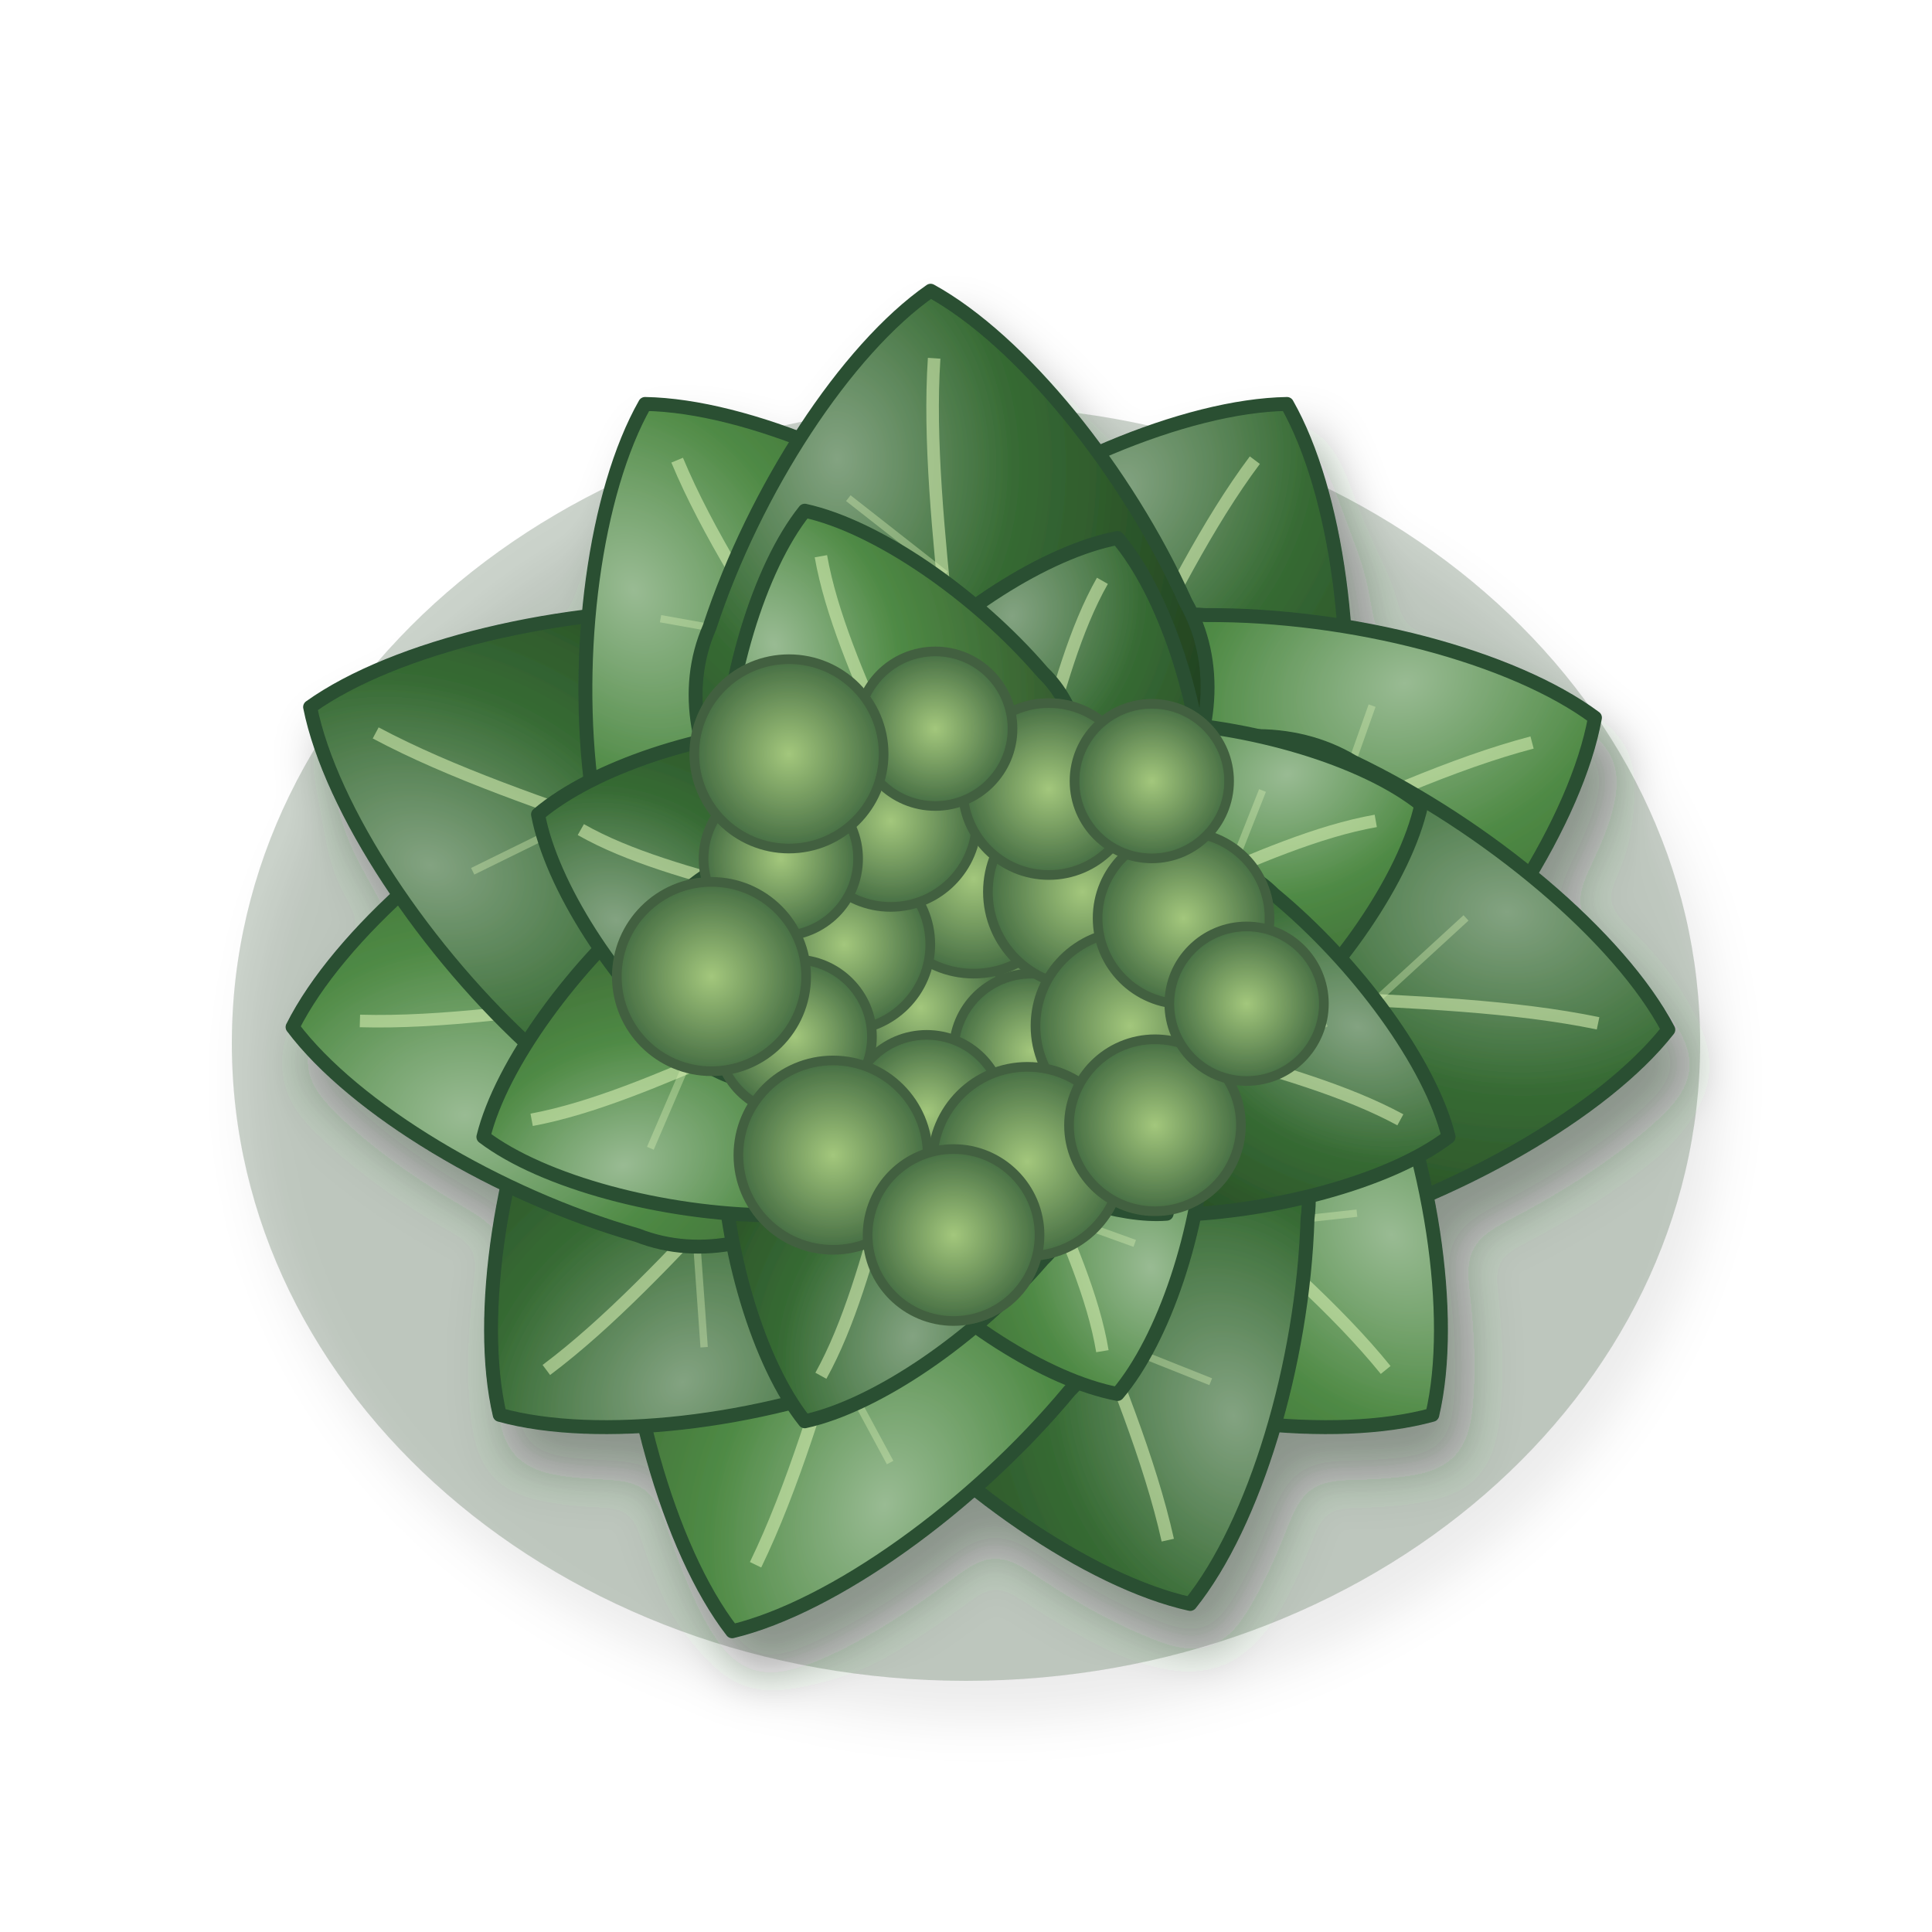
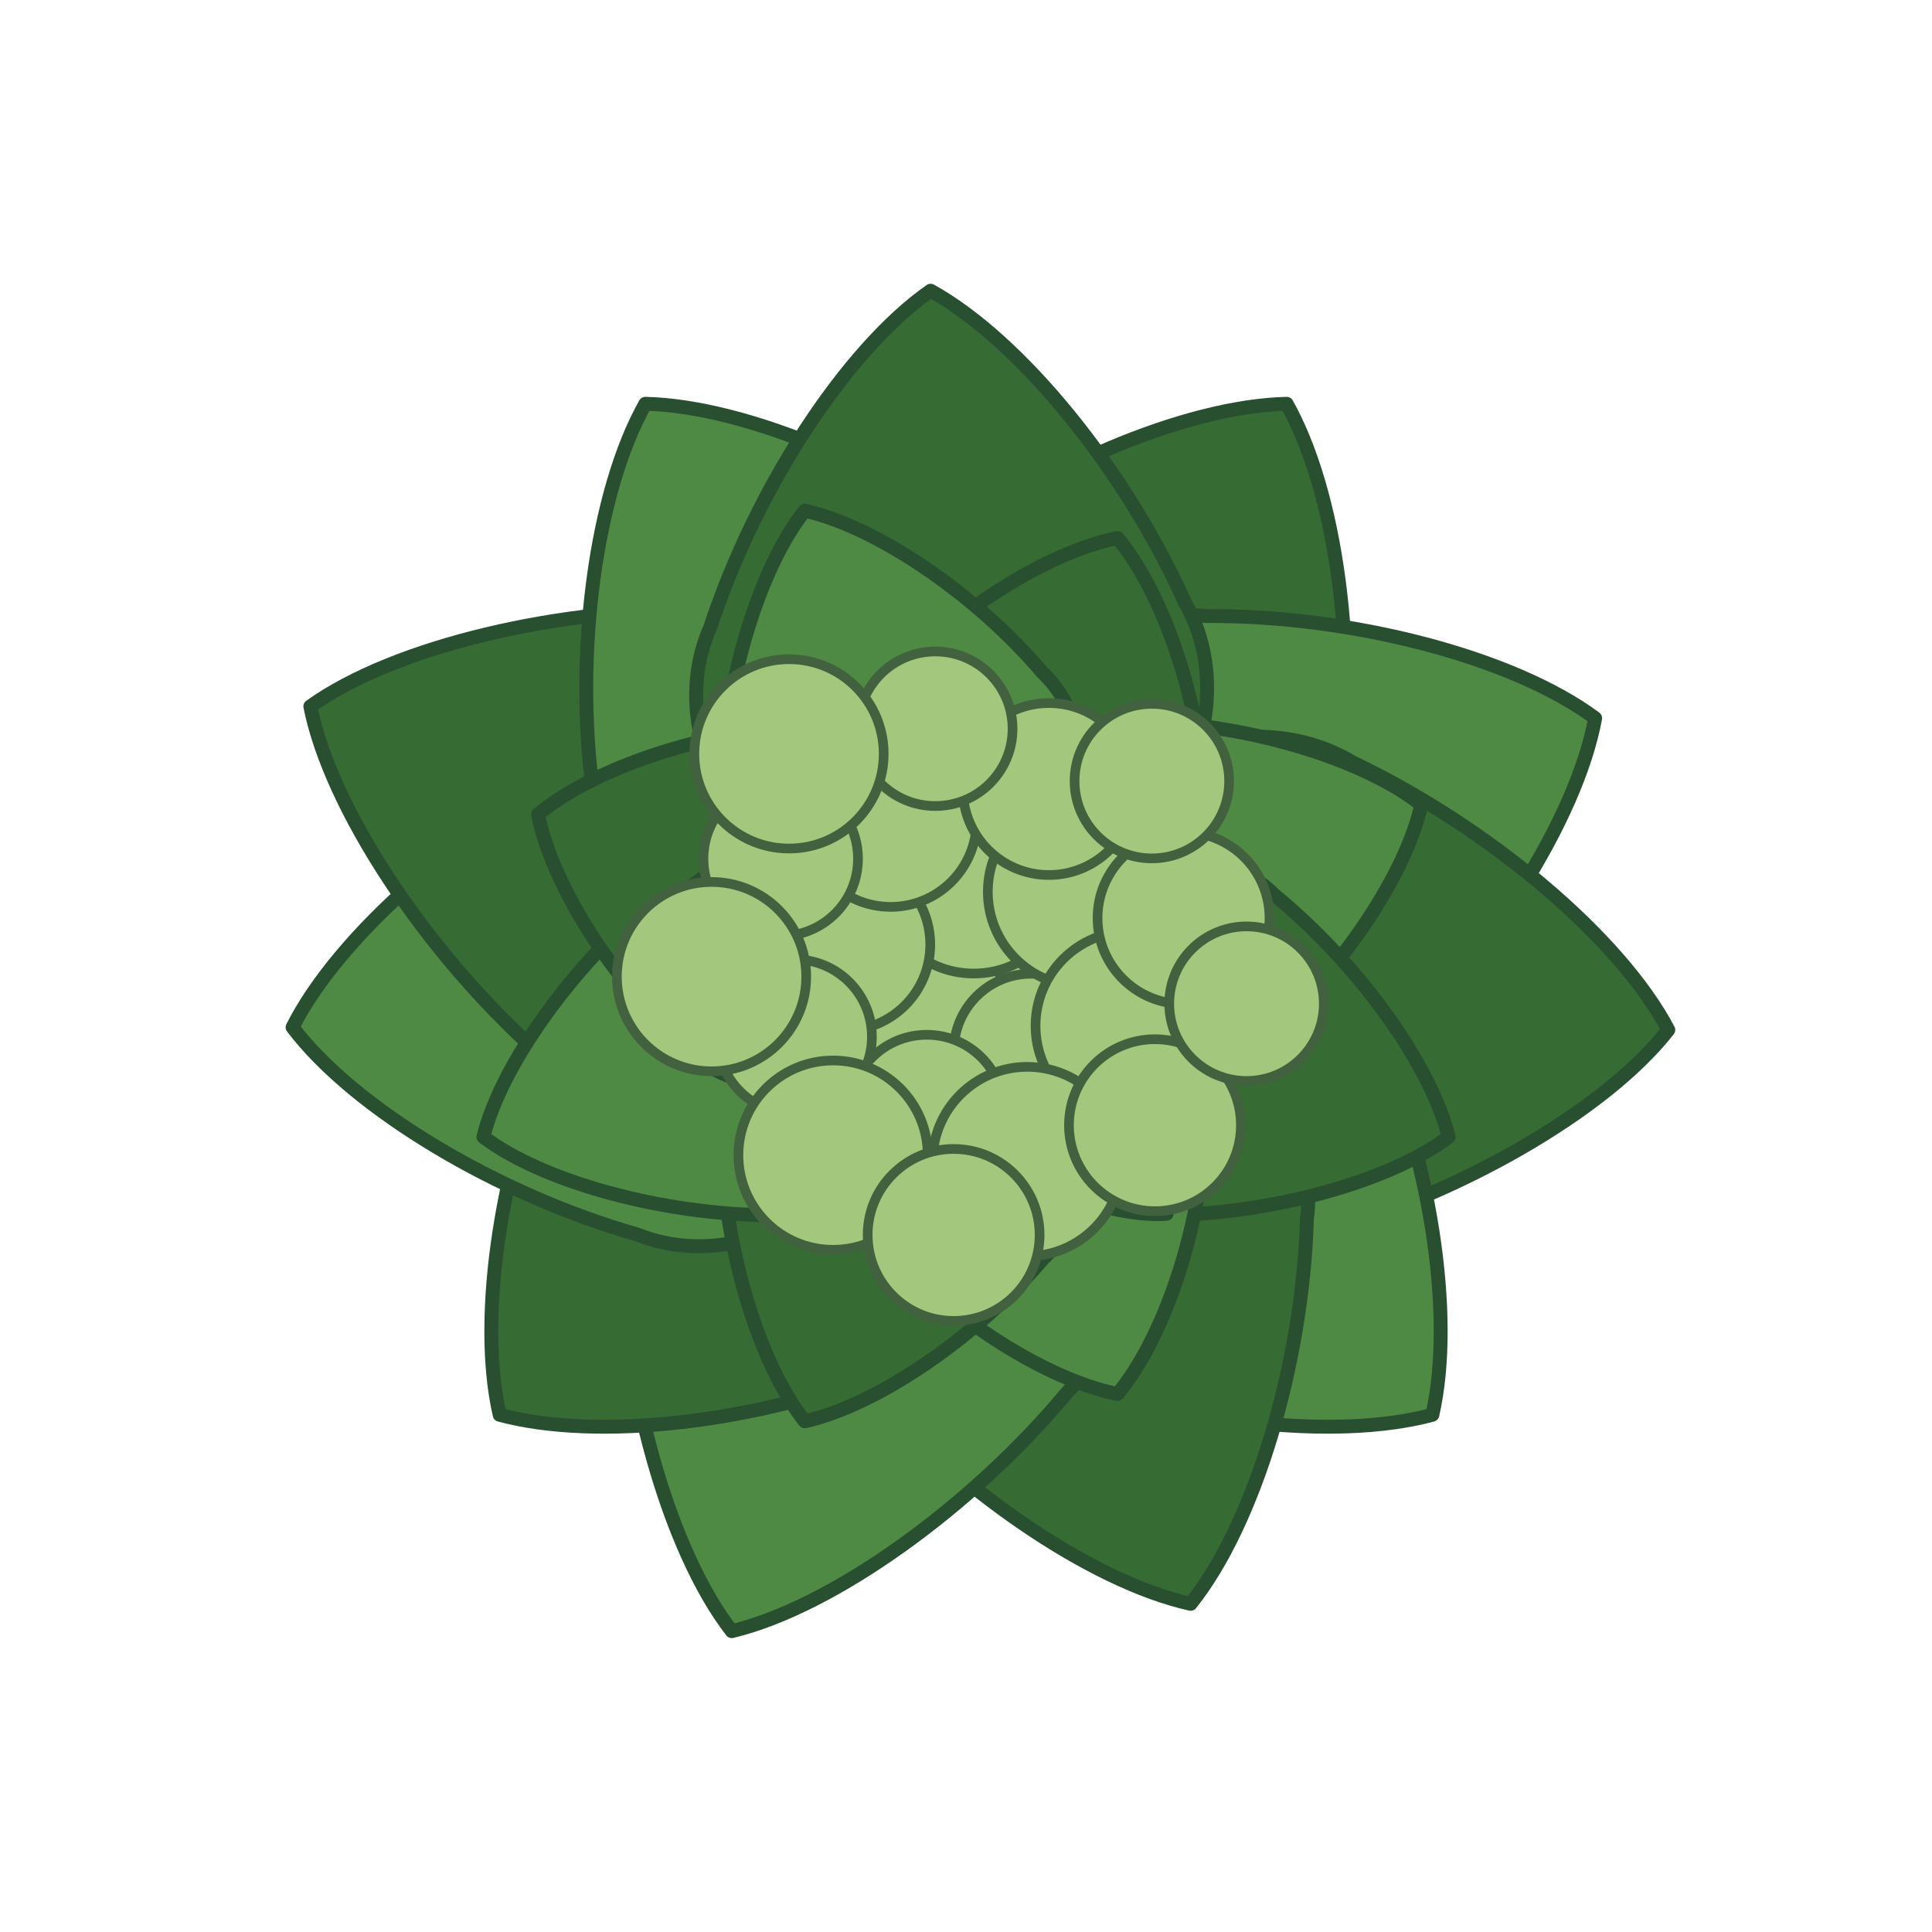
<svg xmlns="http://www.w3.org/2000/svg" viewBox="-50 -50 100 100" width="100" height="100" role="img" aria-label="Cavolo rosso">
-   <defs>
-     <radialGradient id="leafA" cx="30%" cy="24%" r="82%">
-       <stop stop-color="#99bb93" />
-       <stop offset=".4" stop-color="#4f8a45" />
-       <stop offset="1" stop-color="#31562b" />
-     </radialGradient>
-     <radialGradient id="leafB" cx="30%" cy="24%" r="82%">
-       <stop stop-color="#83a381" />
-       <stop offset=".42" stop-color="#376b34" />
-       <stop offset="1" stop-color="#21401f" />
-     </radialGradient>
-     <radialGradient id="leafYoung">
-       <stop stop-color="#b9d0b5" />
-       <stop offset="1" stop-color="#4f8a45" />
-     </radialGradient>
-     <radialGradient id="fruitRed" cx="30%" cy="24%">
-       <stop stop-color="#ff9b83" />
-       <stop offset=".35" stop-color="#e34839" />
-       <stop offset="1" stop-color="#6d2026" />
-     </radialGradient>
-     <radialGradient id="fruitGreen" cx="30%" cy="24%">
-       <stop stop-color="#b6dc79" />
-       <stop offset=".4" stop-color="#5e9849" />
-       <stop offset="1" stop-color="#264a30" />
-     </radialGradient>
-     <radialGradient id="fruitOrange">
-       <stop stop-color="#ffd376" />
-       <stop offset=".42" stop-color="#e78934" />
-       <stop offset="1" stop-color="#7a321f" />
-     </radialGradient>
-     <radialGradient id="fruitPurple">
-       <stop stop-color="#c498ca" />
-       <stop offset=".42" stop-color="#70467e" />
-       <stop offset="1" stop-color="#2a193d" />
-     </radialGradient>
-     <radialGradient id="headGreen">
-       <stop stop-color="#a3c77c" />
-       <stop offset="1" stop-color="#456d43" />
-     </radialGradient>
-     <radialGradient id="headCream">
-       <stop stop-color="#fffcec" />
-       <stop offset="1" stop-color="#b8aa7b" />
-     </radialGradient>
-     <filter id="depth" x="-24%" y="-24%" width="160%" height="170%">
-       <feDropShadow dx="1" dy="2" stdDeviation="1.25" flood-color="#132315" flood-opacity=".38" />
-     </filter>
-   </defs>
-   <g filter="url(#depth)" style="isolation:isolate">
-     <ellipse cy="4" rx="38" ry="33" fill="#122415" opacity=".2" />
-     <g transform="rotate(29.72727)">
-       <path d="M0 0 C10.234 -2.68 15.502 -11.39 12.341 -17.42 C9.632 -24.12 4.515 -30.82 0 -33.5 C-4.515 -30.82 -9.632 -24.12 -12.341 -17.42 C-15.502 -11.39 -10.234 -2.68 0 0Z" fill="url(#leafB)" stroke="#294f31" stroke-width=".72" stroke-linejoin="round" />
-       <path d="M0 -1 C1 -11.39 -1 -22.11 0 -30.15" fill="none" stroke="#d8efb2" stroke-width=".65" opacity=".58" />
-       <path d="M0 -14.07 L5.719 -18.425 M0 -19.43 L-4.816 -23.45" stroke="#d8efb2" stroke-width=".38" opacity=".38" />
+   <g>
+     <g transform="rotate(29.7)">
+       <path d="M0 0 C10.2 -2.7 15.5 -11.4 12.3 -17.4 C9.6 -24.1 4.5 -30.8 0 -33.5 C-4.5 -30.8 -9.6 -24.1 -12.3 -17.4 C-15.5 -11.4 -10.2 -2.7 0 0Z" fill="#376b34" stroke="#294f31" stroke-width=".72" stroke-linejoin="round" />
    </g>
-     <g transform="rotate(68.45455)">
-       <path d="M0 0 C10.234 -2.8 15.502 -11.9 12.341 -18.2 C9.632 -25.2 4.515 -32.2 0 -35 C-4.515 -32.2 -9.632 -25.2 -12.341 -18.2 C-15.502 -11.9 -10.234 -2.8 0 0Z" fill="url(#leafA)" stroke="#294f31" stroke-width=".72" stroke-linejoin="round" />
-       <path d="M0 -1 C1 -11.9 -1 -23.1 0 -31.5" fill="none" stroke="#d8efb2" stroke-width=".65" opacity=".58" />
-       <path d="M0 -14.7 L5.719 -19.25 M0 -20.3 L-4.816 -24.5" stroke="#d8efb2" stroke-width=".38" opacity=".38" />
+     <g transform="rotate(68.5)">
+       <path d="M0 0 C10.2 -2.8 15.5 -11.9 12.3 -18.2 C9.6 -25.2 4.5 -32.2 0 -35 C-4.5 -32.2 -9.6 -25.2 -12.3 -18.2 C-15.5 -11.9 -10.2 -2.8 0 0Z" fill="#4f8a45" stroke="#294f31" stroke-width=".72" stroke-linejoin="round" />
    </g>
-     <g transform="rotate(95.18182)">
-       <path d="M0 0 C10.234 -2.92 15.502 -12.41 12.341 -18.98 C9.632 -26.28 4.515 -33.58 0 -36.5 C-4.515 -33.58 -9.632 -26.28 -12.341 -18.98 C-15.502 -12.41 -10.234 -2.92 0 0Z" fill="url(#leafB)" stroke="#294f31" stroke-width=".72" stroke-linejoin="round" />
-       <path d="M0 -1 C1 -12.41 -1 -24.09 0 -32.85" fill="none" stroke="#d8efb2" stroke-width=".65" opacity=".58" />
-       <path d="M0 -15.33 L5.719 -20.075 M0 -21.17 L-4.816 -25.55" stroke="#d8efb2" stroke-width=".38" opacity=".38" />
+     <g transform="rotate(95.2)">
+       <path d="M0 0 C10.2 -2.9 15.5 -12.4 12.3 -19 C9.6 -26.3 4.5 -33.6 0 -36.5 C-4.5 -33.6 -9.6 -26.3 -12.3 -19 C-15.5 -12.4 -10.2 -2.9 0 0Z" fill="#376b34" stroke="#294f31" stroke-width=".72" stroke-linejoin="round" />
    </g>
-     <g transform="rotate(133.9091)">
-       <path d="M0 0 C10.234 -2.68 15.502 -11.39 12.341 -17.42 C9.632 -24.12 4.515 -30.82 0 -33.5 C-4.515 -30.82 -9.632 -24.12 -12.341 -17.42 C-15.502 -11.39 -10.234 -2.68 0 0Z" fill="url(#leafA)" stroke="#294f31" stroke-width=".72" stroke-linejoin="round" />
-       <path d="M0 -1 C1 -11.39 -1 -22.11 0 -30.15" fill="none" stroke="#d8efb2" stroke-width=".65" opacity=".58" />
-       <path d="M0 -14.07 L5.719 -18.425 M0 -19.43 L-4.816 -23.45" stroke="#d8efb2" stroke-width=".38" opacity=".38" />
+     <g transform="rotate(133.9)">
+       <path d="M0 0 C10.2 -2.7 15.5 -11.4 12.3 -17.4 C9.6 -24.1 4.5 -30.8 0 -33.5 C-4.5 -30.8 -9.6 -24.1 -12.3 -17.4 C-15.5 -11.4 -10.2 -2.7 0 0Z" fill="#4f8a45" stroke="#294f31" stroke-width=".72" stroke-linejoin="round" />
    </g>
-     <g transform="rotate(160.6364)">
-       <path d="M0 0 C10.234 -2.8 15.502 -11.9 12.341 -18.2 C9.632 -25.2 4.515 -32.2 0 -35 C-4.515 -32.2 -9.632 -25.2 -12.341 -18.2 C-15.502 -11.9 -10.234 -2.8 0 0Z" fill="url(#leafB)" stroke="#294f31" stroke-width=".72" stroke-linejoin="round" />
-       <path d="M0 -1 C1 -11.9 -1 -23.1 0 -31.5" fill="none" stroke="#d8efb2" stroke-width=".65" opacity=".58" />
-       <path d="M0 -14.7 L5.719 -19.25 M0 -20.3 L-4.816 -24.5" stroke="#d8efb2" stroke-width=".38" opacity=".38" />
+     <g transform="rotate(160.6)">
+       <path d="M0 0 C10.2 -2.8 15.5 -11.9 12.3 -18.2 C9.6 -25.2 4.5 -32.2 0 -35 C-4.5 -32.2 -9.6 -25.2 -12.3 -18.2 C-15.5 -11.9 -10.2 -2.8 0 0Z" fill="#376b34" stroke="#294f31" stroke-width=".72" stroke-linejoin="round" />
    </g>
-     <g transform="rotate(199.3636)">
-       <path d="M0 0 C10.234 -2.92 15.502 -12.41 12.341 -18.98 C9.632 -26.28 4.515 -33.58 0 -36.5 C-4.515 -33.58 -9.632 -26.28 -12.341 -18.98 C-15.502 -12.41 -10.234 -2.92 0 0Z" fill="url(#leafA)" stroke="#294f31" stroke-width=".72" stroke-linejoin="round" />
-       <path d="M0 -1 C1 -12.41 -1 -24.09 0 -32.85" fill="none" stroke="#d8efb2" stroke-width=".65" opacity=".58" />
-       <path d="M0 -15.33 L5.719 -20.075 M0 -21.17 L-4.816 -25.55" stroke="#d8efb2" stroke-width=".38" opacity=".38" />
+     <g transform="rotate(199.4)">
+       <path d="M0 0 C10.2 -2.9 15.5 -12.4 12.3 -19 C9.6 -26.3 4.5 -33.6 0 -36.5 C-4.5 -33.6 -9.6 -26.3 -12.3 -19 C-15.5 -12.4 -10.2 -2.9 0 0Z" fill="#4f8a45" stroke="#294f31" stroke-width=".72" stroke-linejoin="round" />
    </g>
-     <g transform="rotate(226.0909)">
-       <path d="M0 0 C10.234 -2.68 15.502 -11.39 12.341 -17.42 C9.632 -24.12 4.515 -30.82 0 -33.5 C-4.515 -30.82 -9.632 -24.12 -12.341 -17.42 C-15.502 -11.39 -10.234 -2.68 0 0Z" fill="url(#leafB)" stroke="#294f31" stroke-width=".72" stroke-linejoin="round" />
-       <path d="M0 -1 C1 -11.39 -1 -22.11 0 -30.15" fill="none" stroke="#d8efb2" stroke-width=".65" opacity=".58" />
-       <path d="M0 -14.07 L5.719 -18.425 M0 -19.43 L-4.816 -23.45" stroke="#d8efb2" stroke-width=".38" opacity=".38" />
+     <g transform="rotate(226.1)">
+       <path d="M0 0 C10.2 -2.7 15.5 -11.4 12.3 -17.4 C9.6 -24.1 4.5 -30.8 0 -33.5 C-4.5 -30.8 -9.6 -24.1 -12.3 -17.4 C-15.5 -11.4 -10.2 -2.7 0 0Z" fill="#376b34" stroke="#294f31" stroke-width=".72" stroke-linejoin="round" />
    </g>
-     <g transform="rotate(264.8182)">
-       <path d="M0 0 C10.234 -2.8 15.502 -11.9 12.341 -18.2 C9.632 -25.2 4.515 -32.2 0 -35 C-4.515 -32.2 -9.632 -25.2 -12.341 -18.2 C-15.502 -11.9 -10.234 -2.8 0 0Z" fill="url(#leafA)" stroke="#294f31" stroke-width=".72" stroke-linejoin="round" />
-       <path d="M0 -1 C1 -11.9 -1 -23.1 0 -31.5" fill="none" stroke="#d8efb2" stroke-width=".65" opacity=".58" />
-       <path d="M0 -14.7 L5.719 -19.25 M0 -20.3 L-4.816 -24.5" stroke="#d8efb2" stroke-width=".38" opacity=".38" />
+     <g transform="rotate(264.8)">
+       <path d="M0 0 C10.2 -2.8 15.5 -11.9 12.3 -18.2 C9.6 -25.2 4.5 -32.2 0 -35 C-4.5 -32.2 -9.6 -25.2 -12.3 -18.2 C-15.5 -11.9 -10.2 -2.8 0 0Z" fill="#4f8a45" stroke="#294f31" stroke-width=".72" stroke-linejoin="round" />
    </g>
-     <g transform="rotate(291.5455)">
-       <path d="M0 0 C10.234 -2.92 15.502 -12.41 12.341 -18.98 C9.632 -26.28 4.515 -33.58 0 -36.5 C-4.515 -33.58 -9.632 -26.28 -12.341 -18.98 C-15.502 -12.41 -10.234 -2.92 0 0Z" fill="url(#leafB)" stroke="#294f31" stroke-width=".72" stroke-linejoin="round" />
-       <path d="M0 -1 C1 -12.41 -1 -24.09 0 -32.85" fill="none" stroke="#d8efb2" stroke-width=".65" opacity=".58" />
-       <path d="M0 -15.33 L5.719 -20.075 M0 -21.17 L-4.816 -25.55" stroke="#d8efb2" stroke-width=".38" opacity=".38" />
+     <g transform="rotate(291.6)">
+       <path d="M0 0 C10.2 -2.9 15.5 -12.4 12.3 -19 C9.6 -26.3 4.5 -33.6 0 -36.5 C-4.5 -33.6 -9.6 -26.3 -12.3 -19 C-15.5 -12.4 -10.2 -2.9 0 0Z" fill="#376b34" stroke="#294f31" stroke-width=".72" stroke-linejoin="round" />
    </g>
-     <g transform="rotate(330.2727)">
-       <path d="M0 0 C10.234 -2.68 15.502 -11.39 12.341 -17.42 C9.632 -24.12 4.515 -30.82 0 -33.5 C-4.515 -30.82 -9.632 -24.12 -12.341 -17.42 C-15.502 -11.39 -10.234 -2.68 0 0Z" fill="url(#leafA)" stroke="#294f31" stroke-width=".72" stroke-linejoin="round" />
-       <path d="M0 -1 C1 -11.39 -1 -22.11 0 -30.15" fill="none" stroke="#d8efb2" stroke-width=".65" opacity=".58" />
-       <path d="M0 -14.07 L5.719 -18.425 M0 -19.43 L-4.816 -23.45" stroke="#d8efb2" stroke-width=".38" opacity=".38" />
+     <g transform="rotate(330.3)">
+       <path d="M0 0 C10.2 -2.7 15.5 -11.4 12.3 -17.4 C9.6 -24.1 4.5 -30.8 0 -33.5 C-4.5 -30.8 -9.6 -24.1 -12.3 -17.4 C-15.5 -11.4 -10.2 -2.7 0 0Z" fill="#4f8a45" stroke="#294f31" stroke-width=".72" stroke-linejoin="round" />
    </g>
    <g transform="rotate(357)">
-       <path d="M0 0 C10.234 -2.8 15.502 -11.9 12.341 -18.2 C9.632 -25.2 4.515 -32.2 0 -35 C-4.515 -32.2 -9.632 -25.2 -12.341 -18.2 C-15.502 -11.9 -10.234 -2.8 0 0Z" fill="url(#leafB)" stroke="#294f31" stroke-width=".72" stroke-linejoin="round" />
-       <path d="M0 -1 C1 -11.9 -1 -23.1 0 -31.5" fill="none" stroke="#d8efb2" stroke-width=".65" opacity=".58" />
-       <path d="M0 -14.7 L5.719 -19.25 M0 -20.3 L-4.816 -24.5" stroke="#d8efb2" stroke-width=".38" opacity=".38" />
+       <path d="M0 0 C10.2 -2.8 15.5 -11.9 12.3 -18.2 C9.6 -25.2 4.5 -32.2 0 -35 C-4.5 -32.2 -9.6 -25.2 -12.3 -18.2 C-15.5 -11.9 -10.2 -2.8 0 0Z" fill="#376b34" stroke="#294f31" stroke-width=".72" stroke-linejoin="round" />
    </g>
    <g transform="rotate(19.5)">
-       <path d="M0 0 C7.31 -1.88 11.072 -7.99 8.815 -12.22 C6.88 -16.92 3.225 -21.62 0 -23.5 C-3.225 -21.62 -6.88 -16.92 -8.815 -12.22 C-11.072 -7.99 -7.31 -1.88 0 0Z" fill="url(#leafB)" stroke="#294f31" stroke-width=".72" stroke-linejoin="round" />
-       <path d="M0 -1 C1 -7.99 -1 -15.51 0 -21.15" fill="none" stroke="#d8efb2" stroke-width=".65" opacity=".58" />
-       <path d="M0 -9.87 L4.085 -12.925 M0 -13.63 L-3.44 -16.45" stroke="#d8efb2" stroke-width=".38" opacity=".38" />
+       <path d="M0 0 C7.3 -1.9 11.1 -8 8.8 -12.2 C6.9 -16.9 3.2 -21.6 0 -23.5 C-3.2 -21.6 -6.9 -16.9 -8.8 -12.2 C-11.1 -8 -7.3 -1.9 0 0Z" fill="#376b34" stroke="#294f31" stroke-width=".72" stroke-linejoin="round" />
    </g>
    <g transform="rotate(70.5)">
-       <path d="M0 0 C7.31 -2 11.072 -8.5 8.815 -13 C6.88 -18 3.225 -23 0 -25 C-3.225 -23 -6.88 -18 -8.815 -13 C-11.072 -8.5 -7.31 -2 0 0Z" fill="url(#leafA)" stroke="#294f31" stroke-width=".72" stroke-linejoin="round" />
-       <path d="M0 -1 C1 -8.5 -1 -16.5 0 -22.5" fill="none" stroke="#d8efb2" stroke-width=".65" opacity=".58" />
-       <path d="M0 -10.5 L4.085 -13.75 M0 -14.5 L-3.44 -17.5" stroke="#d8efb2" stroke-width=".38" opacity=".38" />
+       <path d="M0 0 C7.3 -2 11.1 -8.5 8.8 -13 C6.9 -18 3.2 -23 0 -25 C-3.2 -23 -6.9 -18 -8.8 -13 C-11.1 -8.5 -7.3 -2 0 0Z" fill="#4f8a45" stroke="#294f31" stroke-width=".72" stroke-linejoin="round" />
    </g>
    <g transform="rotate(109.5)">
-       <path d="M0 0 C7.31 -2.12 11.072 -9.01 8.815 -13.78 C6.88 -19.08 3.225 -24.38 0 -26.5 C-3.225 -24.38 -6.88 -19.08 -8.815 -13.78 C-11.072 -9.01 -7.31 -2.12 0 0Z" fill="url(#leafB)" stroke="#294f31" stroke-width=".72" stroke-linejoin="round" />
-       <path d="M0 -1 C1 -9.01 -1 -17.49 0 -23.85" fill="none" stroke="#d8efb2" stroke-width=".65" opacity=".58" />
-       <path d="M0 -11.13 L4.085 -14.575 M0 -15.37 L-3.44 -18.55" stroke="#d8efb2" stroke-width=".38" opacity=".38" />
+       <path d="M0 0 C7.3 -2.1 11.1 -9 8.8 -13.8 C6.9 -19.1 3.2 -24.4 0 -26.5 C-3.2 -24.4 -6.9 -19.1 -8.8 -13.8 C-11.1 -9 -7.3 -2.1 0 0Z" fill="#376b34" stroke="#294f31" stroke-width=".72" stroke-linejoin="round" />
    </g>
    <g transform="rotate(160.5)">
-       <path d="M0 0 C7.31 -1.88 11.072 -7.99 8.815 -12.22 C6.88 -16.92 3.225 -21.62 0 -23.5 C-3.225 -21.62 -6.88 -16.92 -8.815 -12.22 C-11.072 -7.99 -7.31 -1.88 0 0Z" fill="url(#leafA)" stroke="#294f31" stroke-width=".72" stroke-linejoin="round" />
-       <path d="M0 -1 C1 -7.99 -1 -15.51 0 -21.15" fill="none" stroke="#d8efb2" stroke-width=".65" opacity=".58" />
-       <path d="M0 -9.87 L4.085 -12.925 M0 -13.63 L-3.44 -16.45" stroke="#d8efb2" stroke-width=".38" opacity=".38" />
+       <path d="M0 0 C7.3 -1.9 11.1 -8 8.8 -12.2 C6.9 -16.9 3.2 -21.6 0 -23.5 C-3.2 -21.6 -6.9 -16.9 -8.8 -12.2 C-11.1 -8 -7.3 -1.9 0 0Z" fill="#4f8a45" stroke="#294f31" stroke-width=".72" stroke-linejoin="round" />
    </g>
    <g transform="rotate(199.5)">
-       <path d="M0 0 C7.31 -2 11.072 -8.5 8.815 -13 C6.88 -18 3.225 -23 0 -25 C-3.225 -23 -6.88 -18 -8.815 -13 C-11.072 -8.5 -7.31 -2 0 0Z" fill="url(#leafB)" stroke="#294f31" stroke-width=".72" stroke-linejoin="round" />
-       <path d="M0 -1 C1 -8.5 -1 -16.5 0 -22.5" fill="none" stroke="#d8efb2" stroke-width=".65" opacity=".58" />
-       <path d="M0 -10.5 L4.085 -13.75 M0 -14.5 L-3.44 -17.5" stroke="#d8efb2" stroke-width=".38" opacity=".38" />
+       <path d="M0 0 C7.3 -2 11.1 -8.5 8.8 -13 C6.9 -18 3.2 -23 0 -25 C-3.2 -23 -6.9 -18 -8.8 -13 C-11.1 -8.5 -7.3 -2 0 0Z" fill="#376b34" stroke="#294f31" stroke-width=".72" stroke-linejoin="round" />
    </g>
    <g transform="rotate(250.5)">
-       <path d="M0 0 C7.31 -2.12 11.072 -9.01 8.815 -13.78 C6.88 -19.08 3.225 -24.38 0 -26.5 C-3.225 -24.38 -6.88 -19.08 -8.815 -13.78 C-11.072 -9.01 -7.31 -2.12 0 0Z" fill="url(#leafA)" stroke="#294f31" stroke-width=".72" stroke-linejoin="round" />
-       <path d="M0 -1 C1 -9.01 -1 -17.49 0 -23.85" fill="none" stroke="#d8efb2" stroke-width=".65" opacity=".58" />
-       <path d="M0 -11.13 L4.085 -14.575 M0 -15.37 L-3.44 -18.55" stroke="#d8efb2" stroke-width=".38" opacity=".38" />
+       <path d="M0 0 C7.3 -2.1 11.1 -9 8.8 -13.8 C6.9 -19.1 3.2 -24.4 0 -26.5 C-3.2 -24.4 -6.9 -19.1 -8.8 -13.8 C-11.1 -9 -7.3 -2.1 0 0Z" fill="#4f8a45" stroke="#294f31" stroke-width=".72" stroke-linejoin="round" />
    </g>
    <g transform="rotate(289.5)">
-       <path d="M0 0 C7.31 -1.88 11.072 -7.99 8.815 -12.22 C6.88 -16.92 3.225 -21.62 0 -23.5 C-3.225 -21.62 -6.88 -16.92 -8.815 -12.22 C-11.072 -7.99 -7.31 -1.88 0 0Z" fill="url(#leafB)" stroke="#294f31" stroke-width=".72" stroke-linejoin="round" />
-       <path d="M0 -1 C1 -7.99 -1 -15.51 0 -21.15" fill="none" stroke="#d8efb2" stroke-width=".65" opacity=".58" />
-       <path d="M0 -9.87 L4.085 -12.925 M0 -13.63 L-3.44 -16.45" stroke="#d8efb2" stroke-width=".38" opacity=".38" />
+       <path d="M0 0 C7.3 -1.9 11.1 -8 8.8 -12.2 C6.9 -16.9 3.2 -21.6 0 -23.5 C-3.2 -21.6 -6.9 -16.9 -8.8 -12.2 C-11.1 -8 -7.3 -1.9 0 0Z" fill="#376b34" stroke="#294f31" stroke-width=".72" stroke-linejoin="round" />
    </g>
    <g transform="rotate(340.5)">
-       <path d="M0 0 C7.31 -2 11.072 -8.5 8.815 -13 C6.88 -18 3.225 -23 0 -25 C-3.225 -23 -6.88 -18 -8.815 -13 C-11.072 -8.5 -7.31 -2 0 0Z" fill="url(#leafA)" stroke="#294f31" stroke-width=".72" stroke-linejoin="round" />
-       <path d="M0 -1 C1 -8.5 -1 -16.5 0 -22.5" fill="none" stroke="#d8efb2" stroke-width=".65" opacity=".58" />
-       <path d="M0 -10.5 L4.085 -13.75 M0 -14.5 L-3.44 -17.5" stroke="#d8efb2" stroke-width=".38" opacity=".38" />
+       <path d="M0 0 C7.3 -2 11.1 -8.5 8.8 -13 C6.9 -18 3.2 -23 0 -25 C-3.2 -23 -6.9 -18 -8.8 -13 C-11.1 -8.5 -7.3 -2 0 0Z" fill="#4f8a45" stroke="#294f31" stroke-width=".72" stroke-linejoin="round" />
    </g>
    <g transform="rotate(-3)">
-       <path d="M0 0 C4.386 -1.08 6.644 -4.59 5.289 -7.02 C4.128 -9.72 1.935 -12.42 0 -13.5 C-1.935 -12.42 -4.128 -9.72 -5.289 -7.02 C-6.644 -4.59 -4.386 -1.08 0 0Z" fill="url(#leafB)" stroke="#294f31" stroke-width=".72" stroke-linejoin="round" />
-       <path d="M0 -1 C1 -4.59 -1 -8.91 0 -12.15" fill="none" stroke="#d8efb2" stroke-width=".65" opacity=".58" />
-       <path d="M0 -5.67 L2.451 -7.425 M0 -7.83 L-2.064 -9.45" stroke="#d8efb2" stroke-width=".38" opacity=".38" />
+       <path d="M0 0 C4.4 -1.1 6.6 -4.6 5.3 -7 C4.1 -9.7 1.9 -12.4 0 -13.5 C-1.9 -12.4 -4.1 -9.7 -5.3 -7 C-6.6 -4.6 -4.4 -1.1 0 0Z" fill="#376b34" stroke="#294f31" stroke-width=".72" stroke-linejoin="round" />
    </g>
    <g transform="rotate(75)">
-       <path d="M0 0 C4.386 -1.2 6.644 -5.1 5.289 -7.8 C4.128 -10.8 1.935 -13.8 0 -15 C-1.935 -13.8 -4.128 -10.8 -5.289 -7.8 C-6.644 -5.1 -4.386 -1.2 0 0Z" fill="url(#leafA)" stroke="#294f31" stroke-width=".72" stroke-linejoin="round" />
-       <path d="M0 -1 C1 -5.1 -1 -9.9 0 -13.5" fill="none" stroke="#d8efb2" stroke-width=".65" opacity=".58" />
-       <path d="M0 -6.3 L2.451 -8.25 M0 -8.7 L-2.064 -10.5" stroke="#d8efb2" stroke-width=".38" opacity=".38" />
+       <path d="M0 0 C4.4 -1.2 6.6 -5.1 5.3 -7.8 C4.1 -10.8 1.9 -13.8 0 -15 C-1.9 -13.8 -4.1 -10.8 -5.3 -7.8 C-6.6 -5.1 -4.4 -1.2 0 0Z" fill="#4f8a45" stroke="#294f31" stroke-width=".72" stroke-linejoin="round" />
    </g>
    <g transform="rotate(141)">
-       <path d="M0 0 C4.386 -1.32 6.644 -5.61 5.289 -8.58 C4.128 -11.88 1.935 -15.18 0 -16.5 C-1.935 -15.18 -4.128 -11.88 -5.289 -8.58 C-6.644 -5.61 -4.386 -1.32 0 0Z" fill="url(#leafB)" stroke="#294f31" stroke-width=".72" stroke-linejoin="round" />
-       <path d="M0 -1 C1 -5.61 -1 -10.89 0 -14.85" fill="none" stroke="#d8efb2" stroke-width=".65" opacity=".58" />
-       <path d="M0 -6.93 L2.451 -9.075 M0 -9.57 L-2.064 -11.55" stroke="#d8efb2" stroke-width=".38" opacity=".38" />
+       <path d="M0 0 C4.4 -1.3 6.6 -5.6 5.3 -8.6 C4.1 -11.9 1.9 -15.2 0 -16.5 C-1.9 -15.2 -4.1 -11.9 -5.3 -8.6 C-6.6 -5.6 -4.4 -1.3 0 0Z" fill="#376b34" stroke="#294f31" stroke-width=".72" stroke-linejoin="round" />
    </g>
    <g transform="rotate(219)">
-       <path d="M0 0 C4.386 -1.08 6.644 -4.59 5.289 -7.02 C4.128 -9.72 1.935 -12.42 0 -13.5 C-1.935 -12.42 -4.128 -9.72 -5.289 -7.02 C-6.644 -4.59 -4.386 -1.08 0 0Z" fill="url(#leafA)" stroke="#294f31" stroke-width=".72" stroke-linejoin="round" />
-       <path d="M0 -1 C1 -4.59 -1 -8.91 0 -12.15" fill="none" stroke="#d8efb2" stroke-width=".65" opacity=".58" />
-       <path d="M0 -5.67 L2.451 -7.425 M0 -7.83 L-2.064 -9.45" stroke="#d8efb2" stroke-width=".38" opacity=".38" />
+       <path d="M0 0 C4.4 -1.1 6.6 -4.6 5.3 -7 C4.1 -9.7 1.9 -12.4 0 -13.5 C-1.9 -12.4 -4.1 -9.7 -5.3 -7 C-6.6 -4.6 -4.4 -1.1 0 0Z" fill="#4f8a45" stroke="#294f31" stroke-width=".72" stroke-linejoin="round" />
    </g>
    <g transform="rotate(285)">
-       <path d="M0 0 C4.386 -1.2 6.644 -5.1 5.289 -7.8 C4.128 -10.8 1.935 -13.8 0 -15 C-1.935 -13.8 -4.128 -10.8 -5.289 -7.8 C-6.644 -5.1 -4.386 -1.2 0 0Z" fill="url(#leafB)" stroke="#294f31" stroke-width=".72" stroke-linejoin="round" />
-       <path d="M0 -1 C1 -5.1 -1 -9.9 0 -13.5" fill="none" stroke="#d8efb2" stroke-width=".65" opacity=".58" />
-       <path d="M0 -6.3 L2.451 -8.25 M0 -8.7 L-2.064 -10.5" stroke="#d8efb2" stroke-width=".38" opacity=".38" />
+       <path d="M0 0 C4.4 -1.2 6.6 -5.1 5.3 -7.8 C4.1 -10.8 1.9 -13.8 0 -15 C-1.9 -13.8 -4.1 -10.8 -5.3 -7.8 C-6.6 -5.1 -4.4 -1.2 0 0Z" fill="#376b34" stroke="#294f31" stroke-width=".72" stroke-linejoin="round" />
    </g>
-     <circle cx="0" cy="0" r="4" fill="url(#headGreen)" stroke="#42613f" stroke-width=".5" />
-     <circle cx="-2.358" cy="2.16" r="4.45" fill="url(#headGreen)" stroke="#42613f" stroke-width=".5" />
-     <circle cx="0.395" cy="-4.505" r="4.9" fill="url(#headGreen)" stroke="#42613f" stroke-width=".5" />
-     <circle cx="3.37" cy="4.396" r="4" fill="url(#headGreen)" stroke="#42613f" stroke-width=".5" />
-     <circle cx="-6.298" cy="-1.114" r="4.45" fill="url(#headGreen)" stroke="#42613f" stroke-width=".5" />
-     <circle cx="6.034" cy="-3.838" r="4.9" fill="url(#headGreen)" stroke="#42613f" stroke-width=".5" />
-     <circle cx="-2.033" cy="7.565" r="4" fill="url(#headGreen)" stroke="#42613f" stroke-width=".5" />
-     <circle cx="-3.9" cy="-7.509" r="4.45" fill="url(#headGreen)" stroke="#42613f" stroke-width=".5" />
-     <circle cx="8.497" cy="3.103" r="4.9" fill="url(#headGreen)" stroke="#42613f" stroke-width=".5" />
-     <circle cx="-8.868" cy="3.661" r="4" fill="url(#headGreen)" stroke="#42613f" stroke-width=".5" />
-     <circle cx="4.286" cy="-9.16" r="4.45" fill="url(#headGreen)" stroke="#42613f" stroke-width=".5" />
-     <circle cx="3.175" cy="10.12" r="4.9" fill="url(#headGreen)" stroke="#42613f" stroke-width=".5" />
-     <circle cx="-9.585" cy="-5.554" r="4" fill="url(#headGreen)" stroke="#42613f" stroke-width=".5" />
-     <circle cx="11.262" cy="-2.476" r="4.45" fill="url(#headGreen)" stroke="#42613f" stroke-width=".5" />
-     <circle cx="-6.881" cy="9.789" r="4.9" fill="url(#headGreen)" stroke="#42613f" stroke-width=".5" />
-     <circle cx="-1.592" cy="-12.283" r="4" fill="url(#headGreen)" stroke="#42613f" stroke-width=".5" />
-     <circle cx="9.782" cy="8.243" r="4.45" fill="url(#headGreen)" stroke="#42613f" stroke-width=".5" />
-     <circle cx="-13.174" cy="0.546" r="4.9" fill="url(#headGreen)" stroke="#42613f" stroke-width=".5" />
-     <circle cx="9.617" cy="-9.571" r="4" fill="url(#headGreen)" stroke="#42613f" stroke-width=".5" />
-     <circle cx="-0.643" cy="13.925" r="4.45" fill="url(#headGreen)" stroke="#42613f" stroke-width=".5" />
-     <circle cx="-9.164" cy="-10.98" r="4.9" fill="url(#headGreen)" stroke="#42613f" stroke-width=".5" />
-     <circle cx="14.524" cy="1.953" r="4" fill="url(#headGreen)" stroke="#42613f" stroke-width=".5" />
+     <circle cx="0" cy="0" r="4" fill="#a3c77c" stroke="#42613f" stroke-width=".5" />
+     <circle cx="-2.36" cy="2.16" r="4.45" fill="#a3c77c" stroke="#42613f" stroke-width=".5" />
+     <circle cx=".4" cy="-4.51" r="4.9" fill="#a3c77c" stroke="#42613f" stroke-width=".5" />
+     <circle cx="3.37" cy="4.4" r="4" fill="#a3c77c" stroke="#42613f" stroke-width=".5" />
+     <circle cx="-6.3" cy="-1.11" r="4.45" fill="#a3c77c" stroke="#42613f" stroke-width=".5" />
+     <circle cx="6.03" cy="-3.84" r="4.9" fill="#a3c77c" stroke="#42613f" stroke-width=".5" />
+     <circle cx="-2.03" cy="7.56" r="4" fill="#a3c77c" stroke="#42613f" stroke-width=".5" />
+     <circle cx="-3.9" cy="-7.51" r="4.45" fill="#a3c77c" stroke="#42613f" stroke-width=".5" />
+     <circle cx="8.5" cy="3.1" r="4.9" fill="#a3c77c" stroke="#42613f" stroke-width=".5" />
+     <circle cx="-8.87" cy="3.66" r="4" fill="#a3c77c" stroke="#42613f" stroke-width=".5" />
+     <circle cx="4.29" cy="-9.16" r="4.45" fill="#a3c77c" stroke="#42613f" stroke-width=".5" />
+     <circle cx="3.17" cy="10.12" r="4.9" fill="#a3c77c" stroke="#42613f" stroke-width=".5" />
+     <circle cx="-9.59" cy="-5.55" r="4" fill="#a3c77c" stroke="#42613f" stroke-width=".5" />
+     <circle cx="11.26" cy="-2.48" r="4.45" fill="#a3c77c" stroke="#42613f" stroke-width=".5" />
+     <circle cx="-6.88" cy="9.79" r="4.9" fill="#a3c77c" stroke="#42613f" stroke-width=".5" />
+     <circle cx="-1.59" cy="-12.28" r="4" fill="#a3c77c" stroke="#42613f" stroke-width=".5" />
+     <circle cx="9.78" cy="8.24" r="4.45" fill="#a3c77c" stroke="#42613f" stroke-width=".5" />
+     <circle cx="-13.17" cy=".55" r="4.9" fill="#a3c77c" stroke="#42613f" stroke-width=".5" />
+     <circle cx="9.62" cy="-9.57" r="4" fill="#a3c77c" stroke="#42613f" stroke-width=".5" />
+     <circle cx="-.64" cy="13.92" r="4.45" fill="#a3c77c" stroke="#42613f" stroke-width=".5" />
+     <circle cx="-9.16" cy="-10.98" r="4.9" fill="#a3c77c" stroke="#42613f" stroke-width=".5" />
+     <circle cx="14.52" cy="1.95" r="4" fill="#a3c77c" stroke="#42613f" stroke-width=".5" />
  </g>
</svg>
